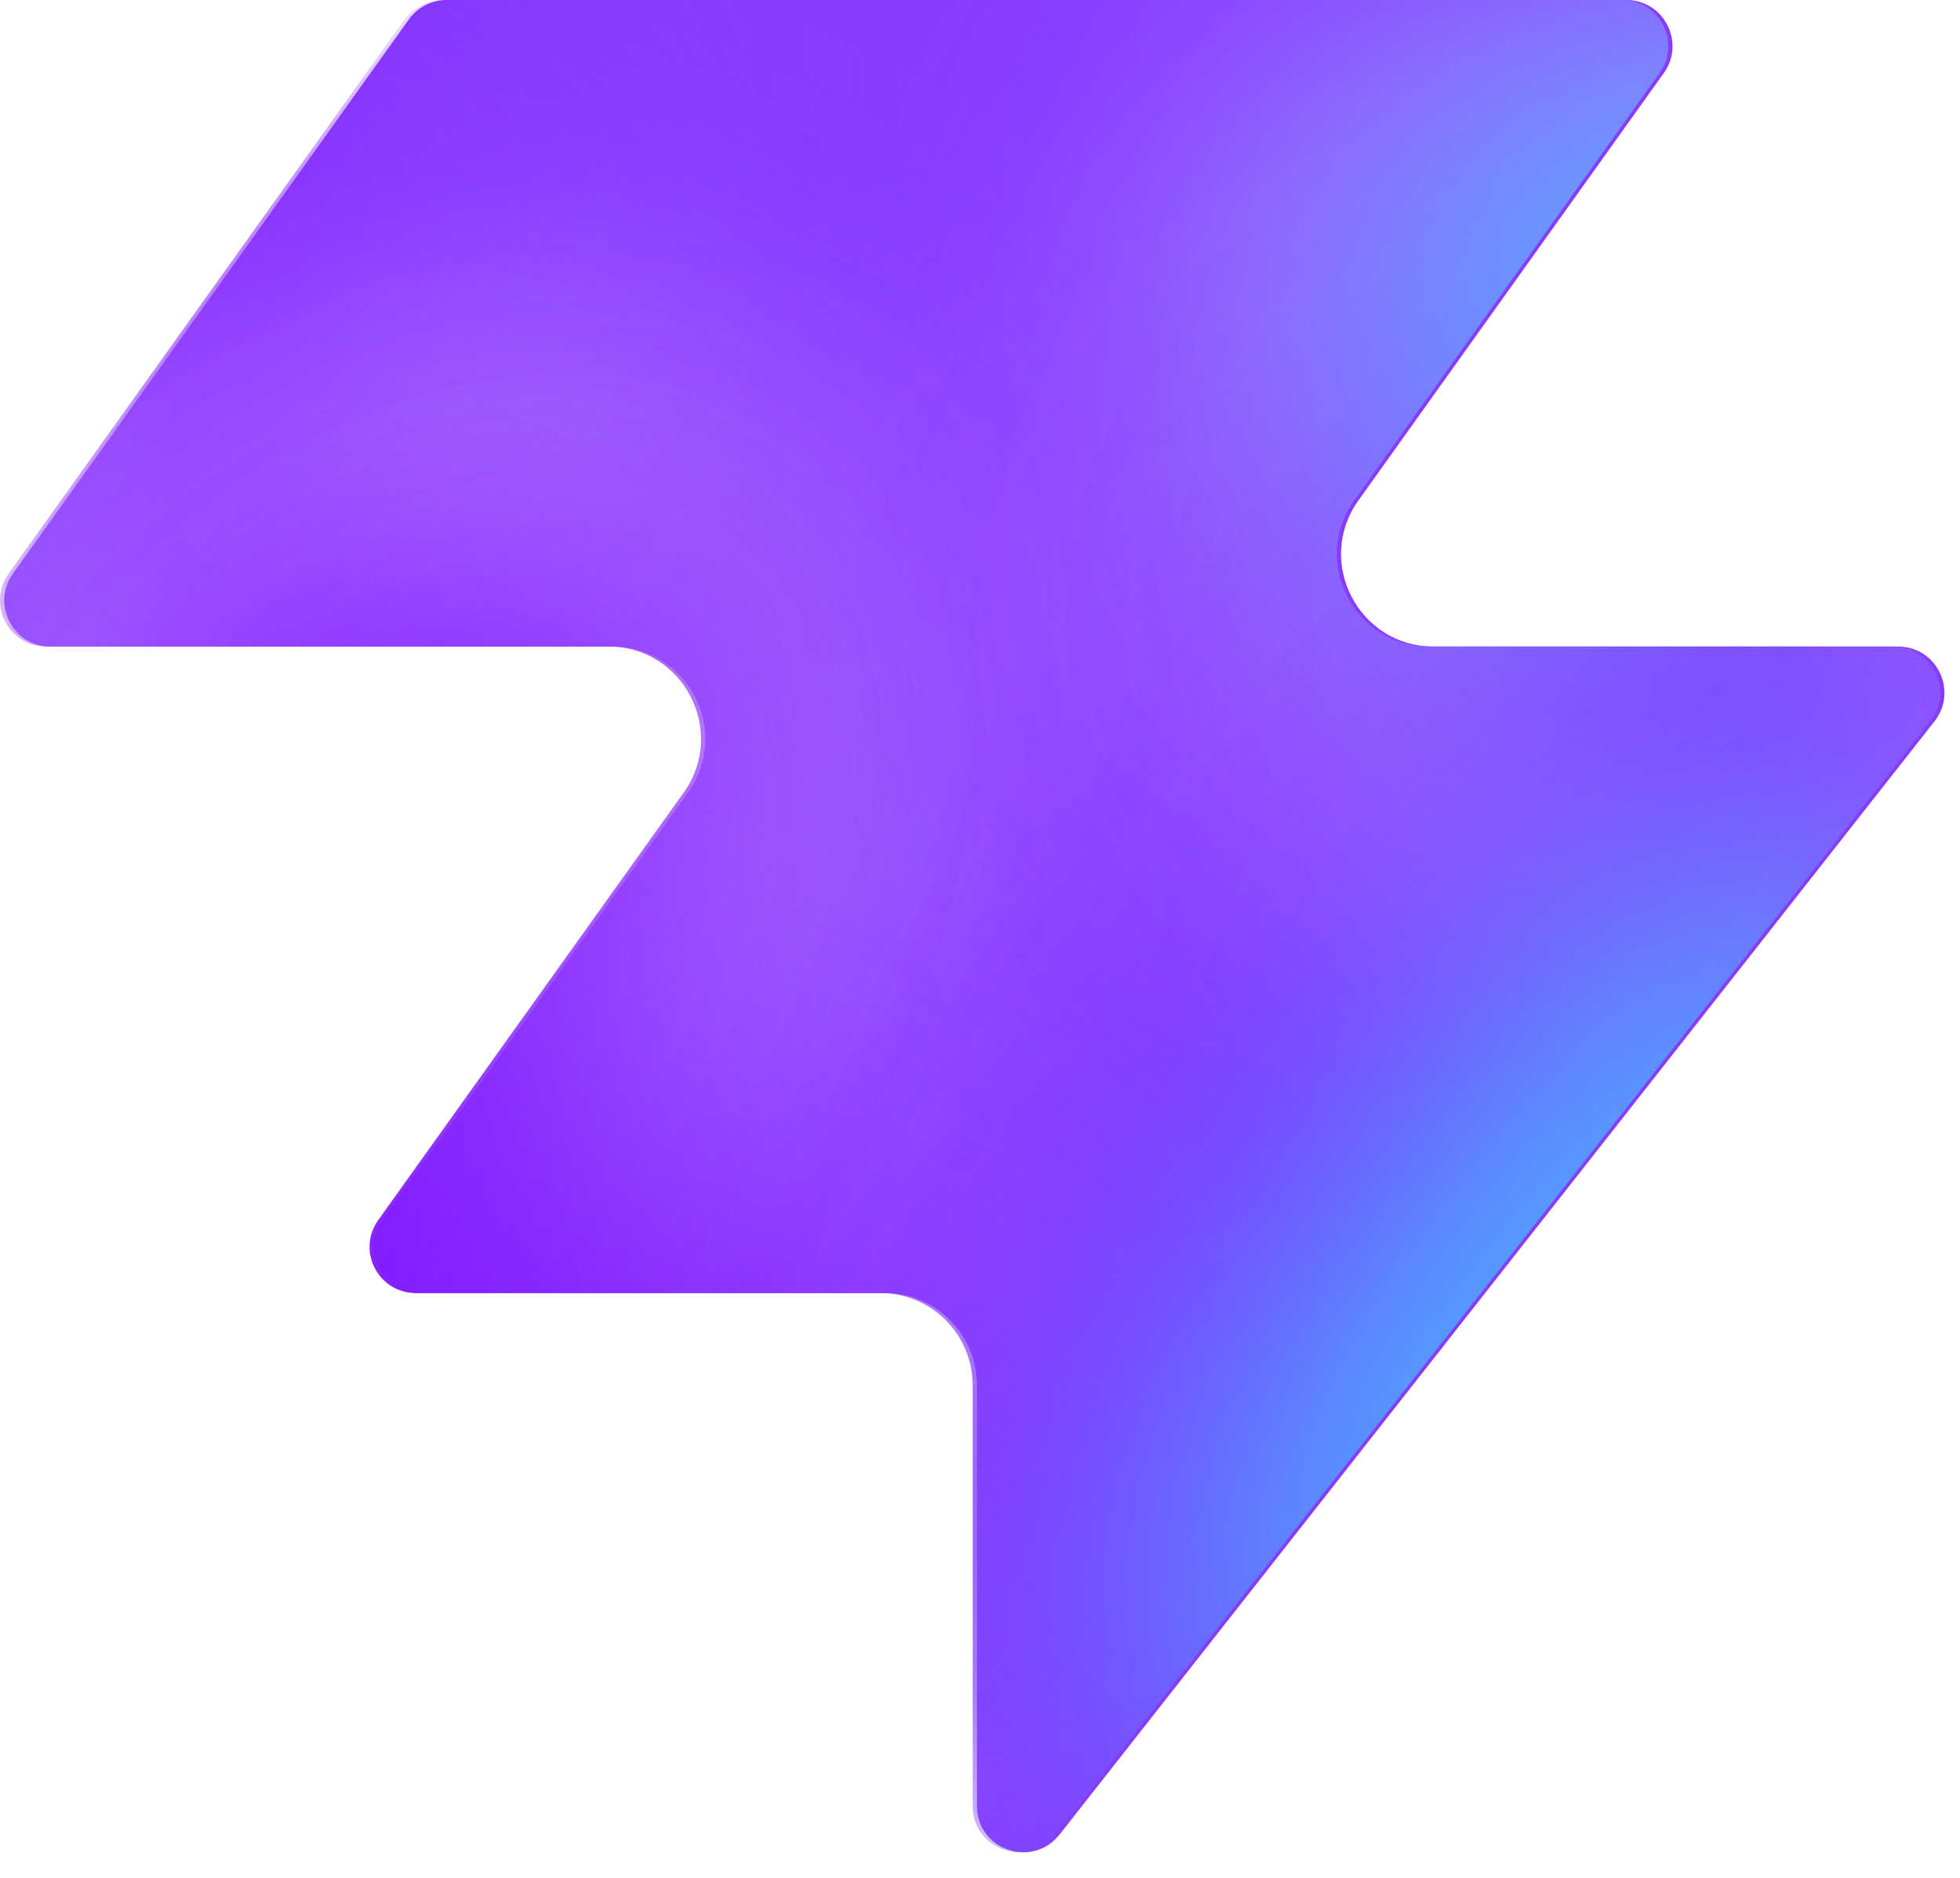
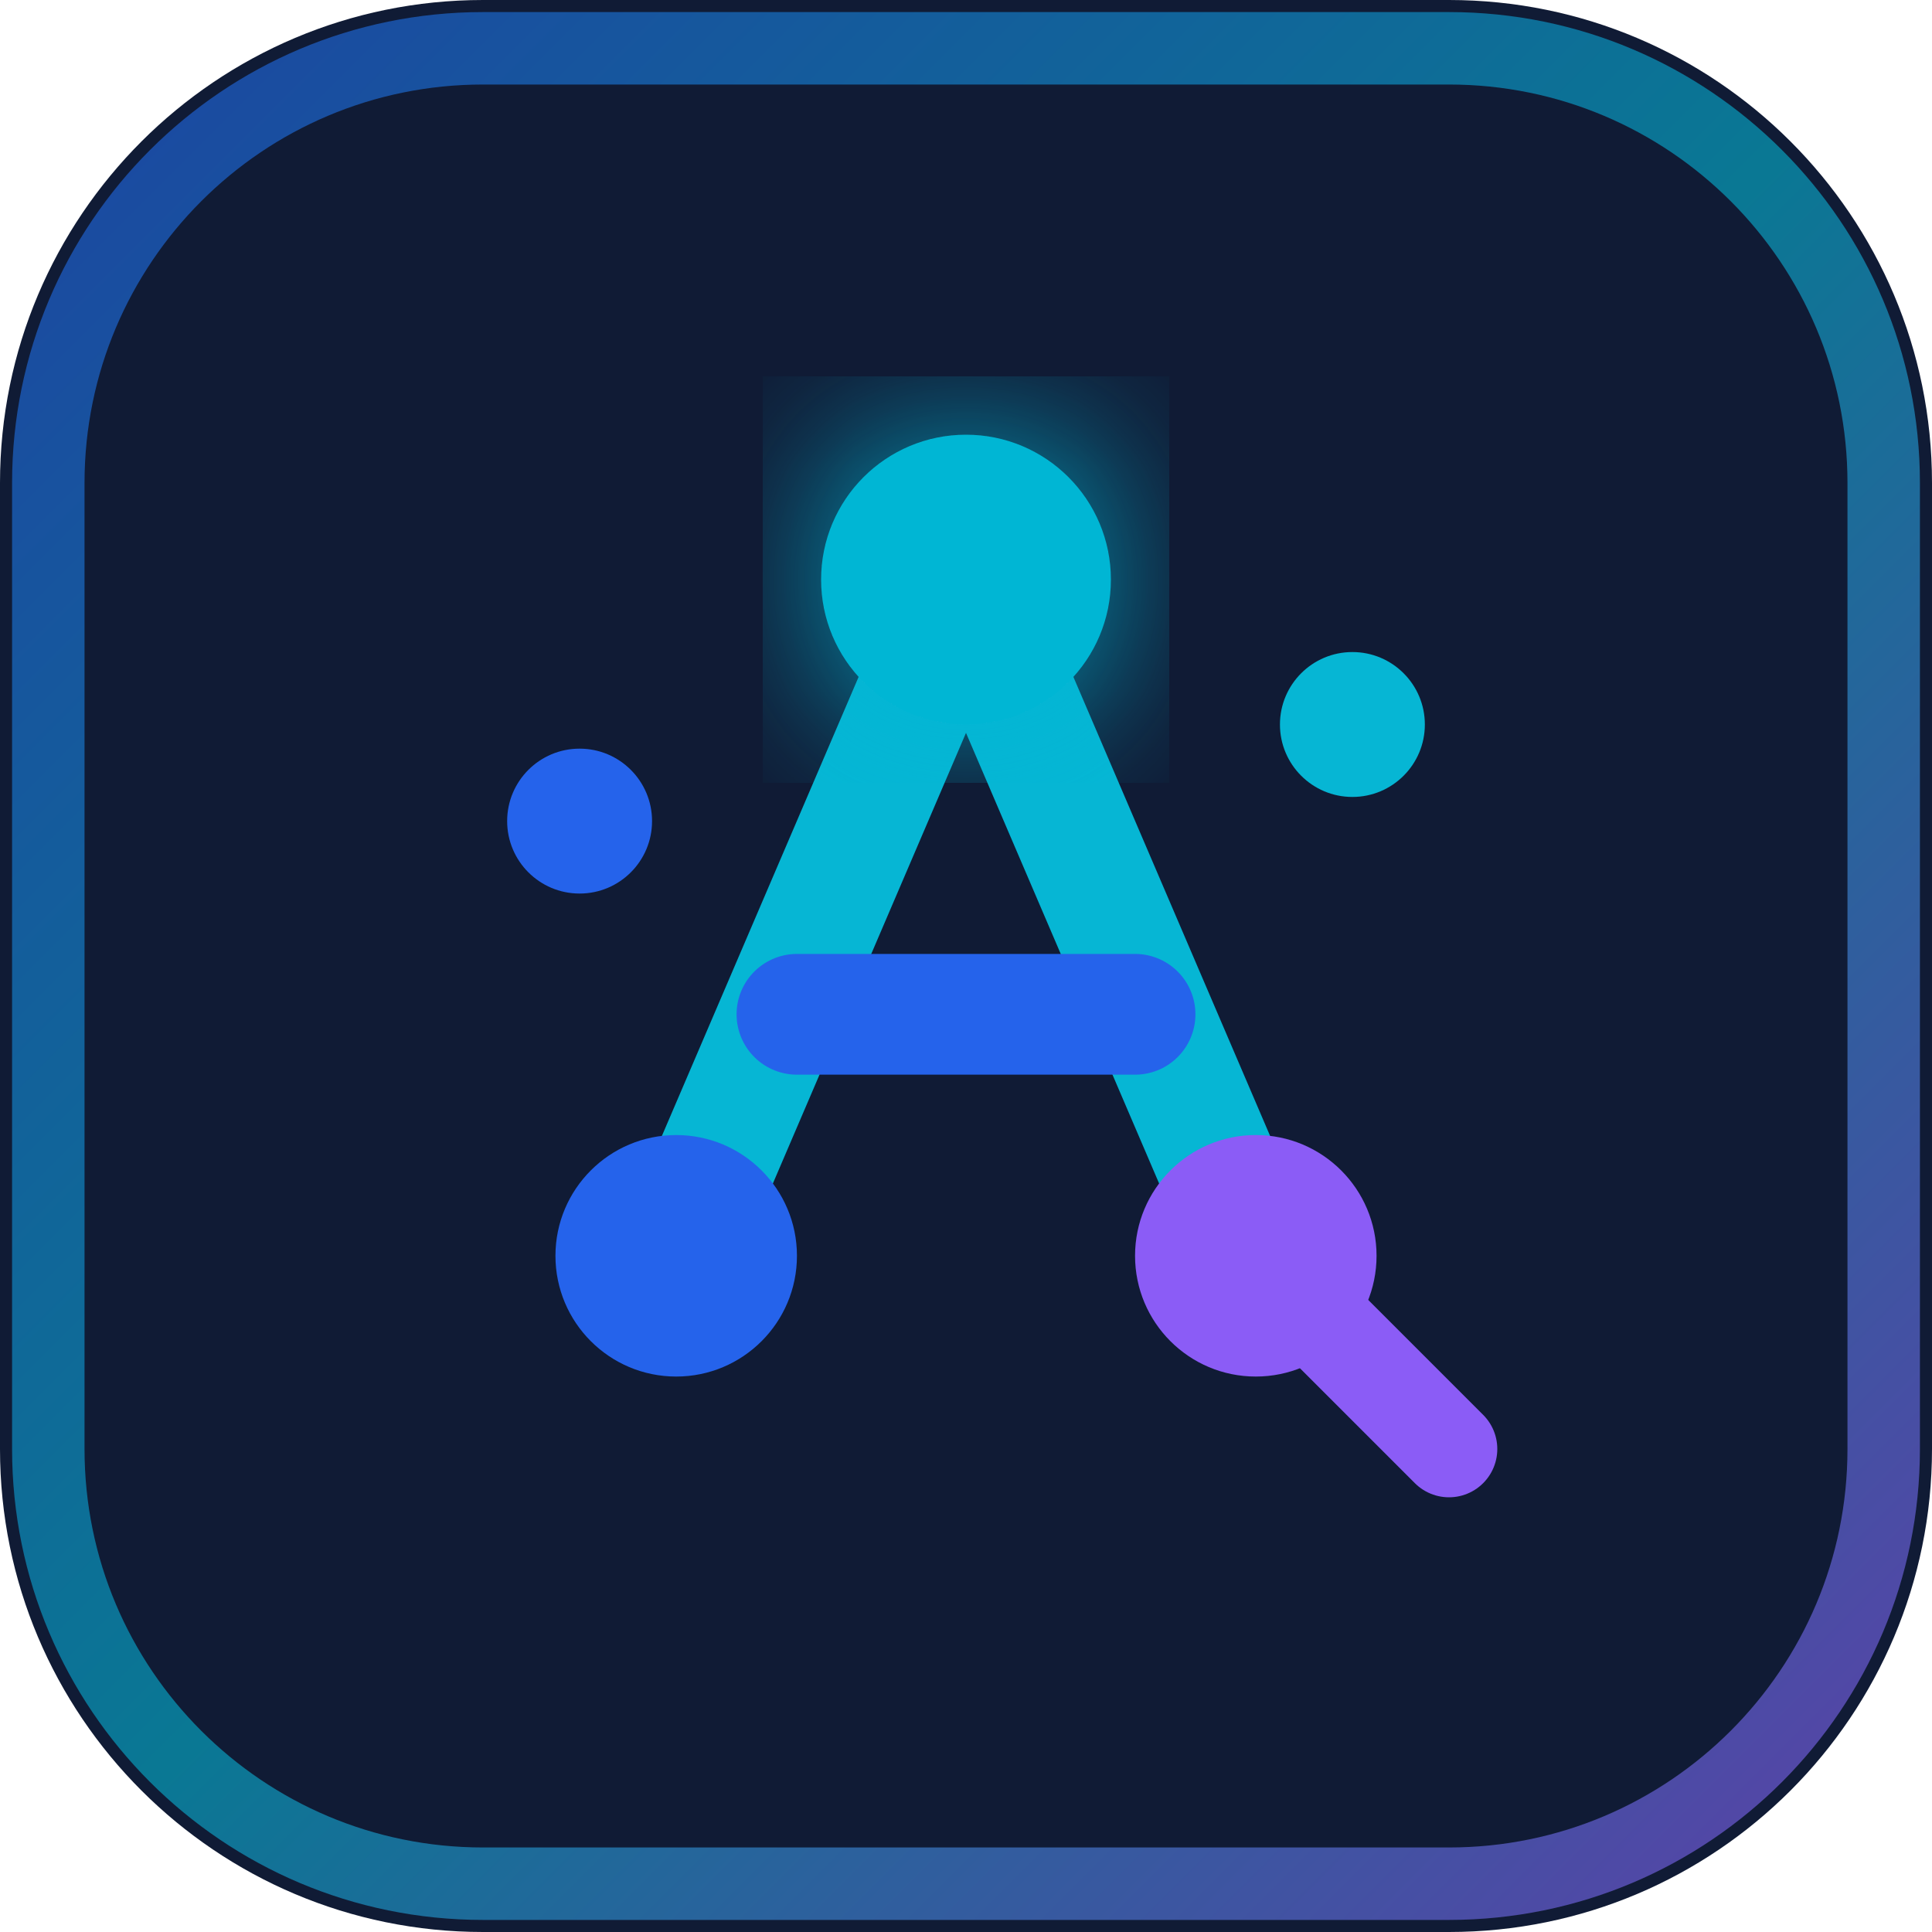
- <svg xmlns="http://www.w3.org/2000/svg" width="48" height="46" fill="none" viewBox="0 0 48 46">
-   <path fill="#863bff" d="M25.946 44.938c-.664.845-2.021.375-2.021-.698V33.937a2.26 2.26 0 0 0-2.262-2.262H10.287c-.92 0-1.456-1.04-.92-1.788l7.48-10.471c1.07-1.497 0-3.578-1.842-3.578H1.237c-.92 0-1.456-1.04-.92-1.788L10.013.474c.214-.297.556-.474.92-.474h28.894c.92 0 1.456 1.04.92 1.788l-7.48 10.471c-1.07 1.498 0 3.579 1.842 3.579h11.377c.943 0 1.473 1.088.89 1.83L25.947 44.94z" style="fill:#863bff;fill:color(display-p3 .525 .23 1);fill-opacity:1" />
-   <mask id="a" width="48" height="46" x="0" y="0" maskUnits="userSpaceOnUse" style="mask-type:alpha">
-     <path fill="#000" d="M25.842 44.938c-.664.844-2.021.375-2.021-.698V33.937a2.26 2.26 0 0 0-2.262-2.262H10.183c-.92 0-1.456-1.04-.92-1.788l7.48-10.471c1.07-1.498 0-3.579-1.842-3.579H1.133c-.92 0-1.456-1.04-.92-1.787L9.91.473c.214-.297.556-.474.92-.474h28.894c.92 0 1.456 1.04.92 1.788l-7.48 10.471c-1.07 1.498 0 3.578 1.842 3.578h11.377c.943 0 1.473 1.088.89 1.832L25.843 44.94z" style="fill:#000;fill-opacity:1" />
-   </mask>
-   <g mask="url(#a)">
-     <g filter="url(#b)">
-       <ellipse cx="5.508" cy="14.704" fill="#ede6ff" rx="5.508" ry="14.704" style="fill:#ede6ff;fill:color(display-p3 .927 .903 1);fill-opacity:1" transform="matrix(.00324 1 1 -.00324 -4.47 31.516)" />
-     </g>
-     <g filter="url(#c)">
-       <ellipse cx="10.399" cy="29.851" fill="#ede6ff" rx="10.399" ry="29.851" style="fill:#ede6ff;fill:color(display-p3 .927 .903 1);fill-opacity:1" transform="matrix(.00324 1 1 -.00324 -39.328 7.883)" />
-     </g>
-     <g filter="url(#d)">
-       <ellipse cx="5.508" cy="30.487" fill="#7e14ff" rx="5.508" ry="30.487" style="fill:#7e14ff;fill:color(display-p3 .492 .077 1);fill-opacity:1" transform="rotate(89.814 -25.913 -14.639)scale(1 -1)" />
-     </g>
-     <g filter="url(#e)">
-       <ellipse cx="5.508" cy="30.599" fill="#7e14ff" rx="5.508" ry="30.599" style="fill:#7e14ff;fill:color(display-p3 .492 .077 1);fill-opacity:1" transform="rotate(89.814 -32.644 -3.334)scale(1 -1)" />
-     </g>
-     <g filter="url(#f)">
-       <ellipse cx="5.508" cy="30.599" fill="#7e14ff" rx="5.508" ry="30.599" style="fill:#7e14ff;fill:color(display-p3 .492 .077 1);fill-opacity:1" transform="matrix(.00324 1 1 -.00324 -34.34 30.47)" />
-     </g>
-     <g filter="url(#g)">
-       <ellipse cx="14.072" cy="22.078" fill="#ede6ff" rx="14.072" ry="22.078" style="fill:#ede6ff;fill:color(display-p3 .927 .903 1);fill-opacity:1" transform="rotate(93.35 24.506 48.493)scale(-1 1)" />
-     </g>
-     <g filter="url(#h)">
-       <ellipse cx="3.47" cy="21.501" fill="#7e14ff" rx="3.47" ry="21.501" style="fill:#7e14ff;fill:color(display-p3 .492 .077 1);fill-opacity:1" transform="rotate(89.009 28.708 47.59)scale(-1 1)" />
-     </g>
-     <g filter="url(#i)">
-       <ellipse cx="3.47" cy="21.501" fill="#7e14ff" rx="3.47" ry="21.501" style="fill:#7e14ff;fill:color(display-p3 .492 .077 1);fill-opacity:1" transform="rotate(89.009 28.708 47.59)scale(-1 1)" />
-     </g>
-     <g filter="url(#j)">
-       <ellipse cx=".387" cy="8.972" fill="#7e14ff" rx="4.407" ry="29.108" style="fill:#7e14ff;fill:color(display-p3 .492 .077 1);fill-opacity:1" transform="rotate(39.51 .387 8.972)" />
-     </g>
-     <g filter="url(#k)">
-       <ellipse cx="47.523" cy="-6.092" fill="#7e14ff" rx="4.407" ry="29.108" style="fill:#7e14ff;fill:color(display-p3 .492 .077 1);fill-opacity:1" transform="rotate(37.892 47.523 -6.092)" />
-     </g>
-     <g filter="url(#l)">
-       <ellipse cx="41.412" cy="6.333" fill="#47bfff" rx="5.971" ry="9.665" style="fill:#47bfff;fill:color(display-p3 .28 .748 1);fill-opacity:1" transform="rotate(37.892 41.412 6.333)" />
-     </g>
-     <g filter="url(#m)">
-       <ellipse cx="-1.879" cy="38.332" fill="#7e14ff" rx="4.407" ry="29.108" style="fill:#7e14ff;fill:color(display-p3 .492 .077 1);fill-opacity:1" transform="rotate(37.892 -1.88 38.332)" />
-     </g>
-     <g filter="url(#n)">
-       <ellipse cx="-1.879" cy="38.332" fill="#7e14ff" rx="4.407" ry="29.108" style="fill:#7e14ff;fill:color(display-p3 .492 .077 1);fill-opacity:1" transform="rotate(37.892 -1.88 38.332)" />
-     </g>
-     <g filter="url(#o)">
-       <ellipse cx="35.651" cy="29.907" fill="#7e14ff" rx="4.407" ry="29.108" style="fill:#7e14ff;fill:color(display-p3 .492 .077 1);fill-opacity:1" transform="rotate(37.892 35.651 29.907)" />
-     </g>
-     <g filter="url(#p)">
-       <ellipse cx="38.418" cy="32.4" fill="#47bfff" rx="5.971" ry="15.297" style="fill:#47bfff;fill:color(display-p3 .28 .748 1);fill-opacity:1" transform="rotate(37.892 38.418 32.4)" />
-     </g>
-   </g>
+ <svg xmlns="http://www.w3.org/2000/svg" viewBox="0 0 40 40" fill="none">
  <defs>
-     <filter id="b" width="60.045" height="41.654" x="-19.77" y="16.149" color-interpolation-filters="sRGB" filterUnits="userSpaceOnUse">
-       <feFlood flood-opacity="0" result="BackgroundImageFix" />
-       <feBlend in="SourceGraphic" in2="BackgroundImageFix" result="shape" />
-       <feGaussianBlur result="effect1_foregroundBlur_2002_17158" stdDeviation="7.659" />
-     </filter>
-     <filter id="c" width="90.34" height="51.437" x="-54.613" y="-7.533" color-interpolation-filters="sRGB" filterUnits="userSpaceOnUse">
-       <feFlood flood-opacity="0" result="BackgroundImageFix" />
-       <feBlend in="SourceGraphic" in2="BackgroundImageFix" result="shape" />
-       <feGaussianBlur result="effect1_foregroundBlur_2002_17158" stdDeviation="7.659" />
-     </filter>
-     <filter id="d" width="79.355" height="29.4" x="-49.64" y="2.03" color-interpolation-filters="sRGB" filterUnits="userSpaceOnUse">
-       <feFlood flood-opacity="0" result="BackgroundImageFix" />
-       <feBlend in="SourceGraphic" in2="BackgroundImageFix" result="shape" />
-       <feGaussianBlur result="effect1_foregroundBlur_2002_17158" stdDeviation="4.596" />
-     </filter>
-     <filter id="e" width="79.579" height="29.4" x="-45.045" y="20.029" color-interpolation-filters="sRGB" filterUnits="userSpaceOnUse">
-       <feFlood flood-opacity="0" result="BackgroundImageFix" />
-       <feBlend in="SourceGraphic" in2="BackgroundImageFix" result="shape" />
-       <feGaussianBlur result="effect1_foregroundBlur_2002_17158" stdDeviation="4.596" />
-     </filter>
-     <filter id="f" width="79.579" height="29.4" x="-43.513" y="21.178" color-interpolation-filters="sRGB" filterUnits="userSpaceOnUse">
-       <feFlood flood-opacity="0" result="BackgroundImageFix" />
-       <feBlend in="SourceGraphic" in2="BackgroundImageFix" result="shape" />
-       <feGaussianBlur result="effect1_foregroundBlur_2002_17158" stdDeviation="4.596" />
-     </filter>
-     <filter id="g" width="74.749" height="58.852" x="15.756" y="-17.901" color-interpolation-filters="sRGB" filterUnits="userSpaceOnUse">
-       <feFlood flood-opacity="0" result="BackgroundImageFix" />
-       <feBlend in="SourceGraphic" in2="BackgroundImageFix" result="shape" />
-       <feGaussianBlur result="effect1_foregroundBlur_2002_17158" stdDeviation="7.659" />
-     </filter>
-     <filter id="h" width="61.377" height="25.362" x="23.548" y="2.284" color-interpolation-filters="sRGB" filterUnits="userSpaceOnUse">
-       <feFlood flood-opacity="0" result="BackgroundImageFix" />
-       <feBlend in="SourceGraphic" in2="BackgroundImageFix" result="shape" />
-       <feGaussianBlur result="effect1_foregroundBlur_2002_17158" stdDeviation="4.596" />
-     </filter>
-     <filter id="i" width="61.377" height="25.362" x="23.548" y="2.284" color-interpolation-filters="sRGB" filterUnits="userSpaceOnUse">
-       <feFlood flood-opacity="0" result="BackgroundImageFix" />
-       <feBlend in="SourceGraphic" in2="BackgroundImageFix" result="shape" />
-       <feGaussianBlur result="effect1_foregroundBlur_2002_17158" stdDeviation="4.596" />
-     </filter>
-     <filter id="j" width="56.045" height="63.649" x="-27.636" y="-22.853" color-interpolation-filters="sRGB" filterUnits="userSpaceOnUse">
-       <feFlood flood-opacity="0" result="BackgroundImageFix" />
-       <feBlend in="SourceGraphic" in2="BackgroundImageFix" result="shape" />
-       <feGaussianBlur result="effect1_foregroundBlur_2002_17158" stdDeviation="4.596" />
-     </filter>
-     <filter id="k" width="54.814" height="64.646" x="20.116" y="-38.415" color-interpolation-filters="sRGB" filterUnits="userSpaceOnUse">
-       <feFlood flood-opacity="0" result="BackgroundImageFix" />
-       <feBlend in="SourceGraphic" in2="BackgroundImageFix" result="shape" />
-       <feGaussianBlur result="effect1_foregroundBlur_2002_17158" stdDeviation="4.596" />
-     </filter>
-     <filter id="l" width="33.541" height="35.313" x="24.641" y="-11.323" color-interpolation-filters="sRGB" filterUnits="userSpaceOnUse">
-       <feFlood flood-opacity="0" result="BackgroundImageFix" />
-       <feBlend in="SourceGraphic" in2="BackgroundImageFix" result="shape" />
-       <feGaussianBlur result="effect1_foregroundBlur_2002_17158" stdDeviation="4.596" />
-     </filter>
-     <filter id="m" width="54.814" height="64.646" x="-29.286" y="6.009" color-interpolation-filters="sRGB" filterUnits="userSpaceOnUse">
-       <feFlood flood-opacity="0" result="BackgroundImageFix" />
-       <feBlend in="SourceGraphic" in2="BackgroundImageFix" result="shape" />
-       <feGaussianBlur result="effect1_foregroundBlur_2002_17158" stdDeviation="4.596" />
-     </filter>
-     <filter id="n" width="54.814" height="64.646" x="-29.286" y="6.009" color-interpolation-filters="sRGB" filterUnits="userSpaceOnUse">
-       <feFlood flood-opacity="0" result="BackgroundImageFix" />
-       <feBlend in="SourceGraphic" in2="BackgroundImageFix" result="shape" />
-       <feGaussianBlur result="effect1_foregroundBlur_2002_17158" stdDeviation="4.596" />
-     </filter>
-     <filter id="o" width="54.814" height="64.646" x="8.244" y="-2.416" color-interpolation-filters="sRGB" filterUnits="userSpaceOnUse">
-       <feFlood flood-opacity="0" result="BackgroundImageFix" />
-       <feBlend in="SourceGraphic" in2="BackgroundImageFix" result="shape" />
-       <feGaussianBlur result="effect1_foregroundBlur_2002_17158" stdDeviation="4.596" />
-     </filter>
-     <filter id="p" width="39.409" height="43.623" x="18.713" y="10.588" color-interpolation-filters="sRGB" filterUnits="userSpaceOnUse">
-       <feFlood flood-opacity="0" result="BackgroundImageFix" />
-       <feBlend in="SourceGraphic" in2="BackgroundImageFix" result="shape" />
-       <feGaussianBlur result="effect1_foregroundBlur_2002_17158" stdDeviation="4.596" />
+     <linearGradient id="n2tGrad" x1="0%" y1="0%" x2="100%" y2="100%">
+       <stop offset="0%" stop-color="#2563EB" />
+       <stop offset="50%" stop-color="#06B6D4" />
+       <stop offset="100%" stop-color="#8B5CF6" />
+     </linearGradient>
+     <filter id="n2tGlow" x="-20%" y="-20%" width="140%" height="140%">
+       <feGaussianBlur stdDeviation="2" result="blur" />
+       <feComposite in="SourceGraphic" in2="blur" operator="over" />
    </filter>
  </defs>
+   <rect width="40" height="40" rx="10" fill="#101B35" />
+   <rect x="1" y="1" width="38" height="38" rx="9" stroke="url(#n2tGrad)" stroke-width="1.5" stroke-opacity="0.6" />
+   <path d="M14 26L20 12L26 26" stroke="#06B6D4" stroke-width="2.5" stroke-linecap="round" stroke-linejoin="round" />
+   <path d="M16.5 21H23.5" stroke="#2563EB" stroke-width="2.5" stroke-linecap="round" />
+   <circle cx="20" cy="12" r="3" fill="#06B6D4" filter="url(#n2tGlow)" />
+   <circle cx="14" cy="26" r="2.5" fill="#2563EB" />
+   <circle cx="26" cy="26" r="2.5" fill="#8B5CF6" />
+   <circle cx="28" cy="15" r="1.5" fill="#06B6D4" />
+   <circle cx="12" cy="17" r="1.5" fill="#2563EB" />
+   <path d="M26 26L30 30" stroke="#8B5CF6" stroke-width="2" stroke-linecap="round" />
</svg>
